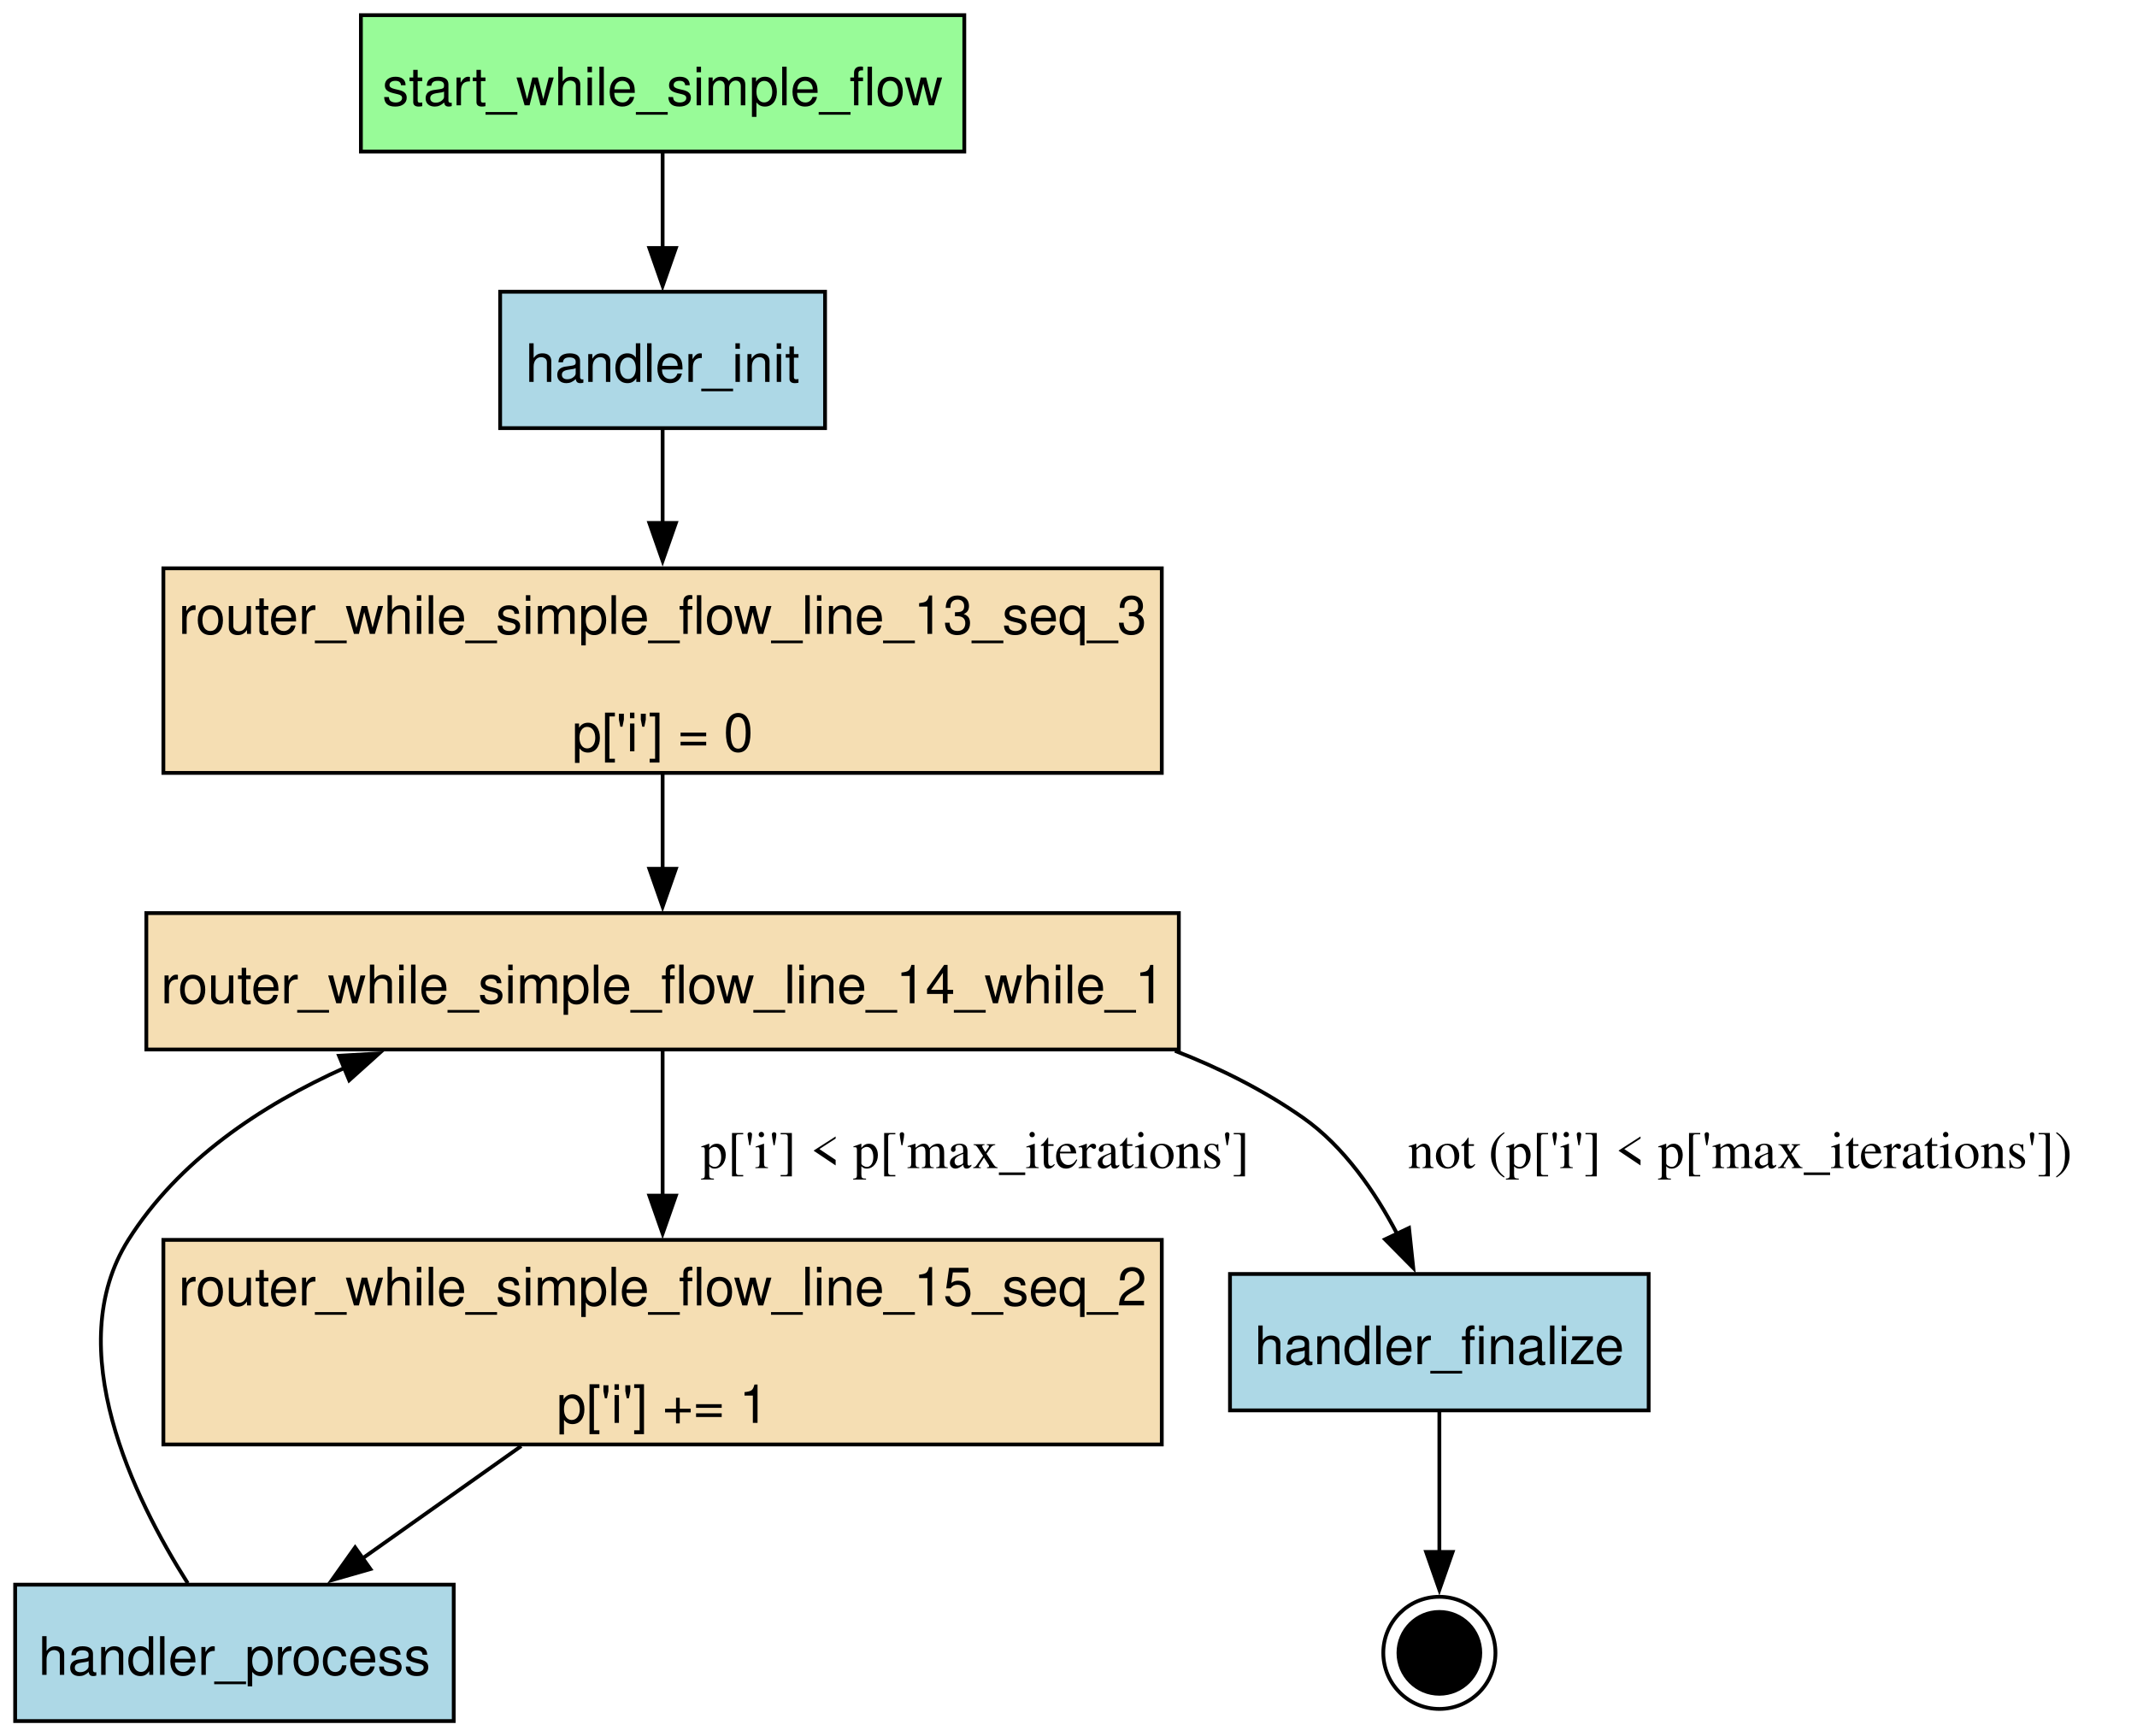
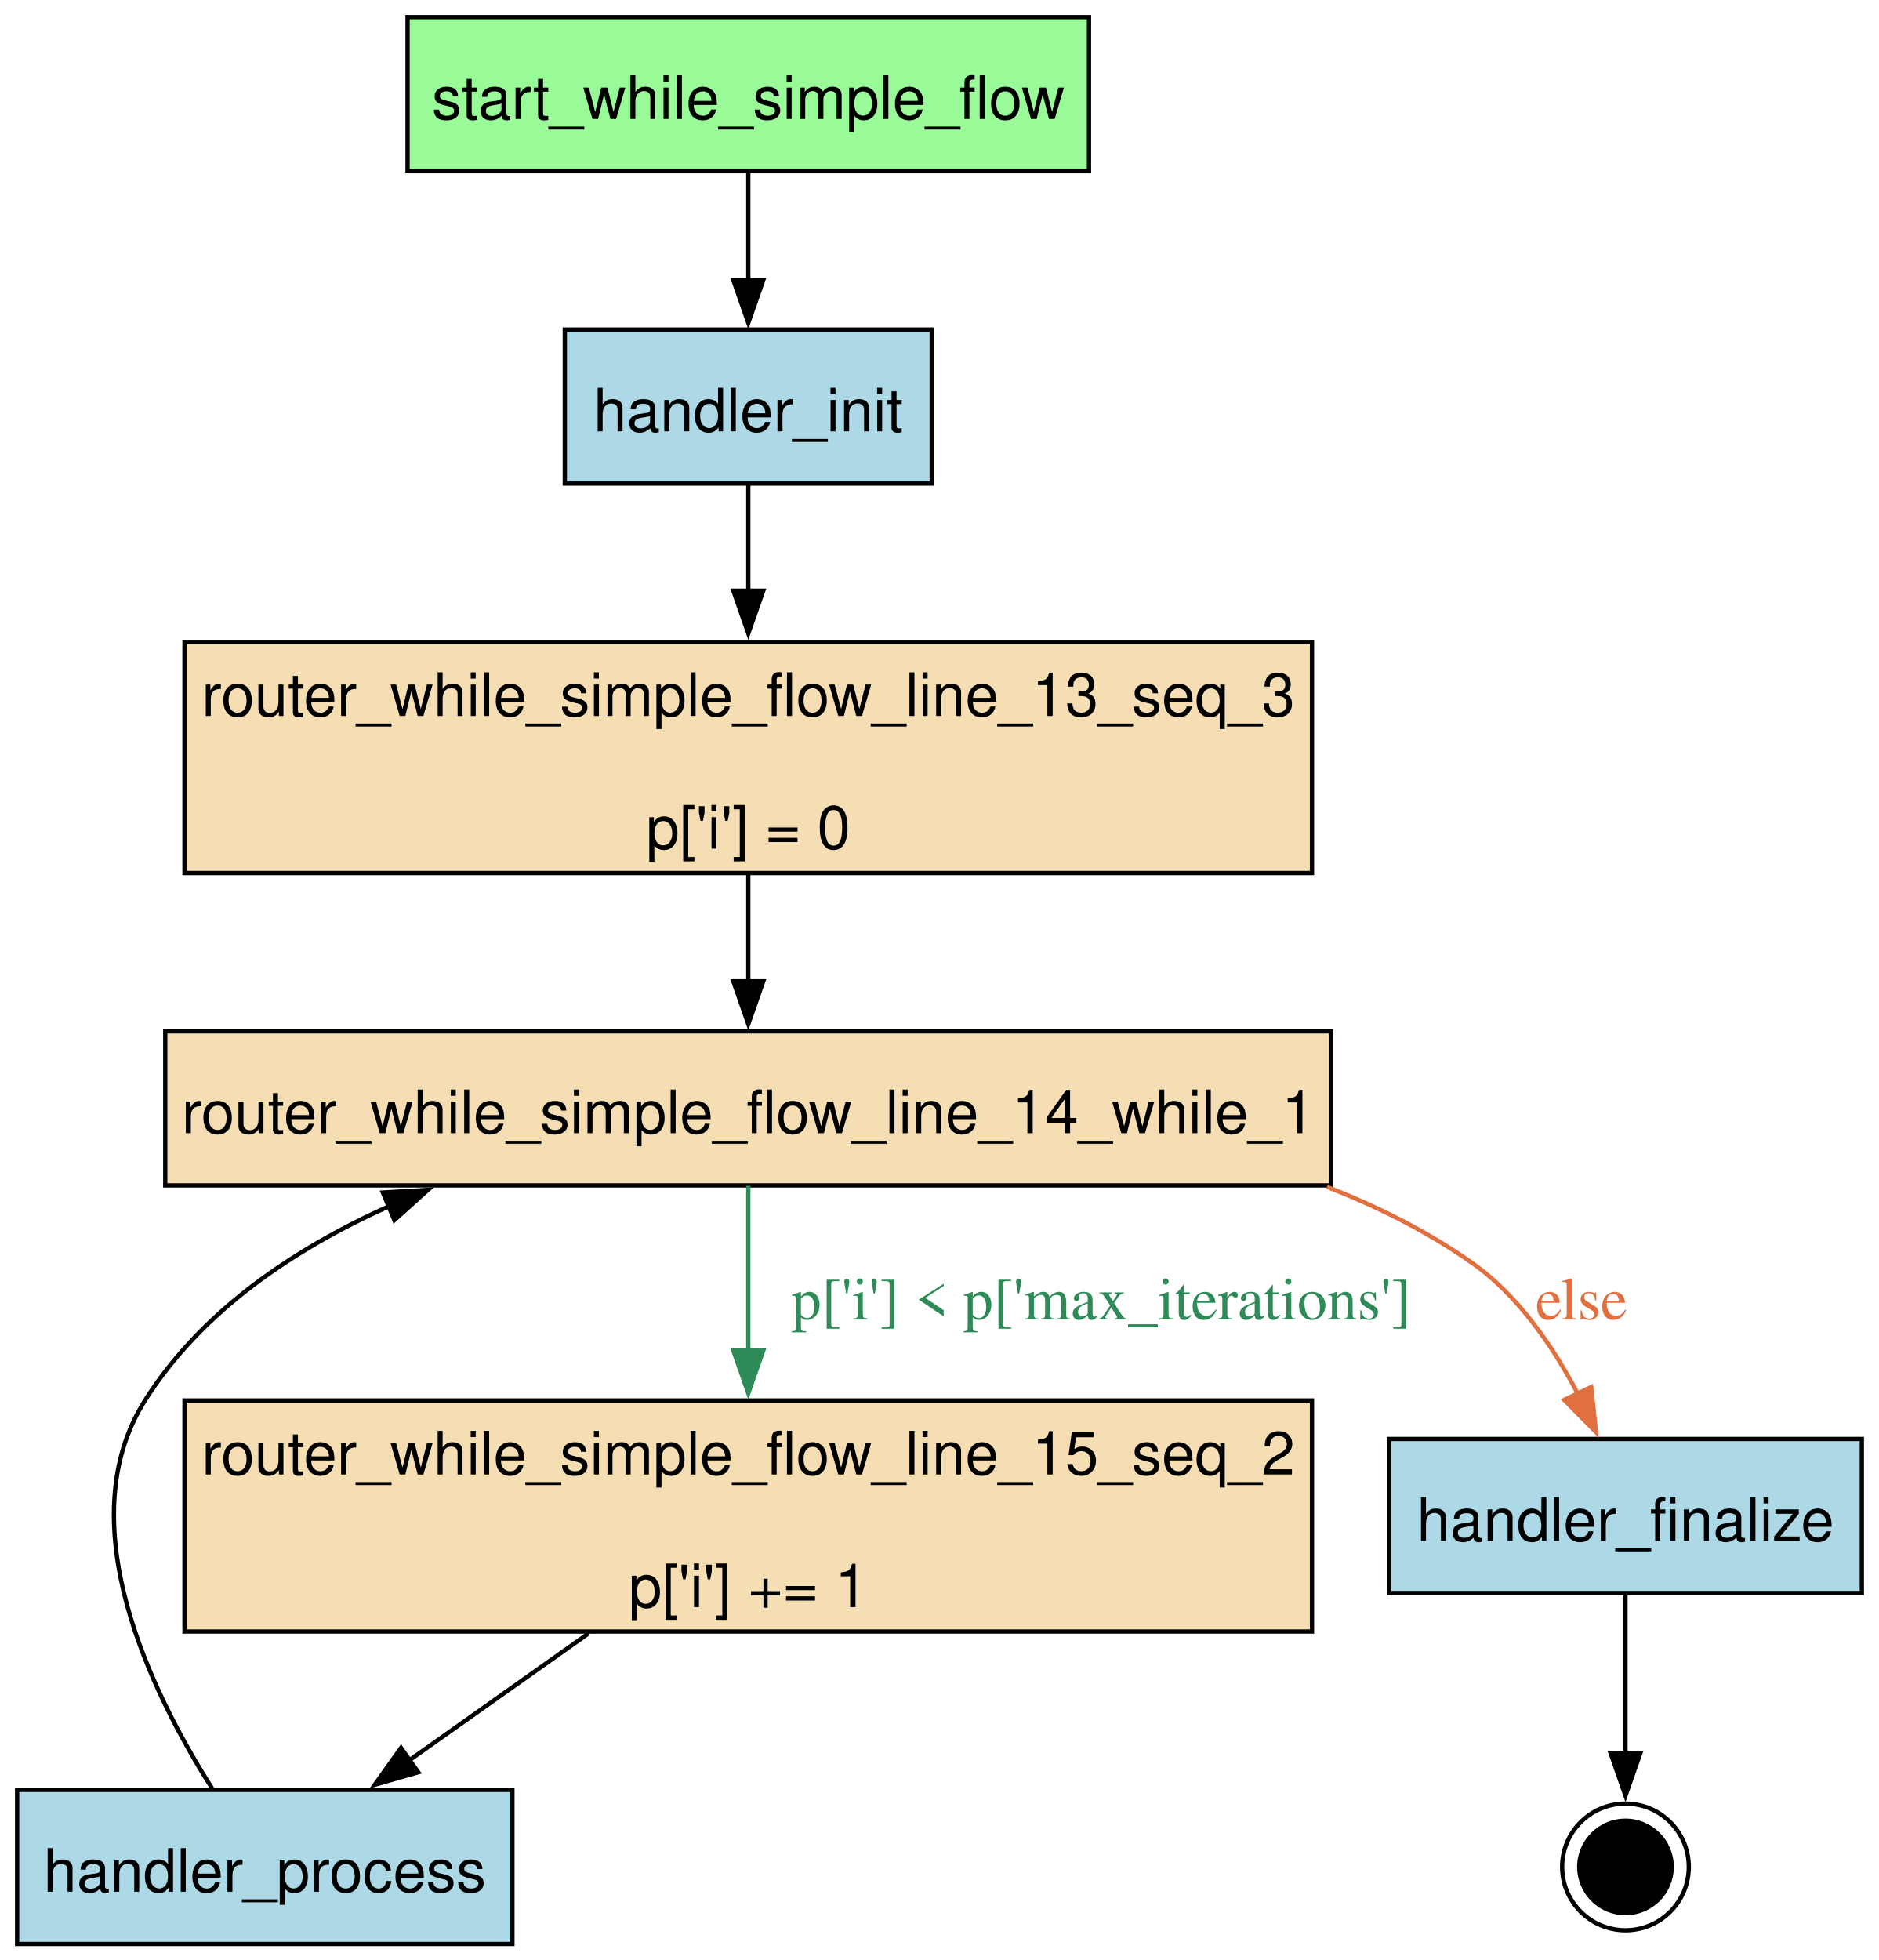
- <svg xmlns="http://www.w3.org/2000/svg" width="564pt" height="458pt" viewBox="0.00 0.00 564.00 458.00">
+ <svg xmlns="http://www.w3.org/2000/svg" width="439pt" height="458pt" viewBox="0.00 0.00 439.00 458.00">
  <g id="graph0" class="graph" transform="scale(1 1) rotate(0) translate(4 454.25)">
-     <polygon fill="white" stroke="none" points="-4,4 -4,-454.25 560.1,-454.25 560.1,4 -4,4" />
+     <polygon fill="white" stroke="none" points="-4,4 -4,-454.25 435.12,-454.25 435.12,4 -4,4" />
    <g id="node1" class="node">
      <polygon fill="palegreen" stroke="black" points="250.5,-450.25 91.25,-450.25 91.25,-414.25 250.5,-414.25 250.5,-450.25" />
      <text xml:space="preserve" text-anchor="middle" x="170.88" y="-426.45" font-family="Helvetica,sans-Serif" font-size="14.00">start_while_simple_flow</text>
    </g>
    <g id="node3" class="node">
      <polygon fill="lightblue" stroke="black" points="213.75,-377.25 128,-377.25 128,-341.25 213.75,-341.25 213.75,-377.25" />
      <text xml:space="preserve" text-anchor="middle" x="170.88" y="-353.45" font-family="Helvetica,sans-Serif" font-size="14.00">handler_init</text>
    </g>
    <g id="edge1" class="edge">
      <path fill="none" stroke="black" d="M170.88,-414.06C170.88,-406.48 170.88,-397.35 170.88,-388.79" />
      <polygon fill="black" stroke="black" points="174.38,-388.79 170.88,-378.79 167.38,-388.79 174.38,-388.79" />
    </g>
    <g id="node2" class="node">
      <polygon fill="lightblue" stroke="black" points="431.12,-118 320.62,-118 320.62,-82 431.12,-82 431.12,-118" />
      <text xml:space="preserve" text-anchor="middle" x="375.88" y="-94.2" font-family="Helvetica,sans-Serif" font-size="14.00">handler_finalize</text>
    </g>
    <g id="node8" class="node">
      <ellipse fill="black" stroke="black" cx="375.88" cy="-18" rx="10.8" ry="10.8" />
      <ellipse fill="none" stroke="black" cx="375.88" cy="-18" rx="14.8" ry="14.8" />
    </g>
    <g id="edge8" class="edge">
      <path fill="none" stroke="black" d="M375.88,-81.64C375.88,-70.75 375.88,-56.52 375.88,-44.38" />
      <polygon fill="black" stroke="black" points="379.38,-44.64 375.88,-34.64 372.38,-44.64 379.38,-44.64" />
    </g>
    <g id="node5" class="node">
      <polygon fill="wheat" stroke="black" points="302.62,-304.25 39.12,-304.25 39.12,-250.25 302.62,-250.25 302.62,-304.25" />
      <text xml:space="preserve" text-anchor="middle" x="170.88" y="-286.95" font-family="Helvetica,sans-Serif" font-size="14.00">router_while_simple_flow_line_13_seq_3</text>
      <text xml:space="preserve" text-anchor="middle" x="170.88" y="-255.95" font-family="Helvetica,sans-Serif" font-size="14.00">p['i'] = 0</text>
    </g>
    <g id="edge2" class="edge">
      <path fill="none" stroke="black" d="M170.88,-340.89C170.88,-333.54 170.88,-324.67 170.88,-315.95" />
      <polygon fill="black" stroke="black" points="174.38,-316.22 170.88,-306.22 167.38,-316.22 174.38,-316.22" />
    </g>
    <g id="node4" class="node">
      <polygon fill="lightblue" stroke="black" points="115.75,-36 0,-36 0,0 115.75,0 115.75,-36" />
      <text xml:space="preserve" text-anchor="middle" x="57.88" y="-12.2" font-family="Helvetica,sans-Serif" font-size="14.00">handler_process</text>
    </g>
    <g id="node6" class="node">
      <polygon fill="wheat" stroke="black" points="307.12,-213.25 34.62,-213.25 34.62,-177.25 307.12,-177.25 307.12,-213.25" />
      <text xml:space="preserve" text-anchor="middle" x="170.88" y="-189.45" font-family="Helvetica,sans-Serif" font-size="14.00">router_while_simple_flow_line_14_while_1</text>
    </g>
    <g id="edge7" class="edge">
      <path fill="none" stroke="black" d="M45.56,-36.37C31.29,-58.85 11.89,-98.5 29.88,-127 43.05,-147.88 64.69,-162.42 87.11,-172.48" />
      <polygon fill="black" stroke="black" points="85.47,-175.59 96.04,-176.21 88.16,-169.13 85.47,-175.59" />
    </g>
    <g id="edge6" class="edge">
      <path fill="none" stroke="black" d="M170.88,-250.06C170.88,-241.97 170.88,-233.03 170.88,-224.8" />
      <polygon fill="black" stroke="black" points="174.38,-224.94 170.88,-214.94 167.38,-224.94 174.38,-224.94" />
    </g>
    <g id="edge5" class="edge">
-       <path fill="none" stroke="black" d="M306.11,-176.9C318.09,-172.26 329.57,-166.47 339.88,-159.25 350.72,-151.66 358.95,-139.64 364.78,-128.49" />
-       <polygon fill="black" stroke="black" points="367.87,-130.14 368.99,-119.6 361.54,-127.14 367.87,-130.14" />
-       <text xml:space="preserve" text-anchor="middle" x="455.22" y="-145.95" font-family="Times,serif" font-size="14.00">not (p['i'] &lt; p['max_iterations'])</text>
+       <path fill="none" stroke="#e07040" d="M306.11,-176.9C318.09,-172.26 329.57,-166.47 339.88,-159.25 350.72,-151.66 358.95,-139.64 364.78,-128.49" />
+       <polygon fill="#e07040" stroke="#e07040" points="367.87,-130.14 368.99,-119.6 361.54,-127.14 367.87,-130.14" />
+       <text xml:space="preserve" text-anchor="middle" x="365.6" y="-145.95" font-family="Times,serif" font-size="14.00" fill="#e07040">else</text>
    </g>
    <g id="node7" class="node">
      <polygon fill="wheat" stroke="black" points="302.62,-127 39.12,-127 39.12,-73 302.62,-73 302.62,-127" />
      <text xml:space="preserve" text-anchor="middle" x="170.88" y="-109.7" font-family="Helvetica,sans-Serif" font-size="14.00">router_while_simple_flow_line_15_seq_2</text>
      <text xml:space="preserve" text-anchor="middle" x="170.88" y="-78.7" font-family="Helvetica,sans-Serif" font-size="14.00">p['i'] += 1</text>
    </g>
    <g id="edge4" class="edge">
-       <path fill="none" stroke="black" d="M170.88,-177.15C170.88,-166.33 170.88,-151.91 170.88,-138.53" />
-       <polygon fill="black" stroke="black" points="174.38,-138.67 170.88,-128.67 167.38,-138.67 174.38,-138.67" />
-       <text xml:space="preserve" text-anchor="middle" x="253.38" y="-145.95" font-family="Times,serif" font-size="14.00">p['i'] &lt; p['max_iterations']</text>
+       <path fill="none" stroke="#2e8b57" d="M170.88,-177.15C170.88,-166.33 170.88,-151.91 170.88,-138.53" />
+       <polygon fill="#2e8b57" stroke="#2e8b57" points="174.38,-138.67 170.88,-128.67 167.38,-138.67 174.38,-138.67" />
+       <text xml:space="preserve" text-anchor="middle" x="253.38" y="-145.95" font-family="Times,serif" font-size="14.00" fill="#2e8b57">p['i'] &lt; p['max_iterations']</text>
    </g>
    <g id="edge3" class="edge">
      <path fill="none" stroke="black" d="M133.56,-72.58C120.01,-62.99 104.78,-52.21 91.56,-42.85" />
      <polygon fill="black" stroke="black" points="93.76,-40.12 83.58,-37.2 89.72,-45.83 93.76,-40.12" />
    </g>
  </g>
</svg>
